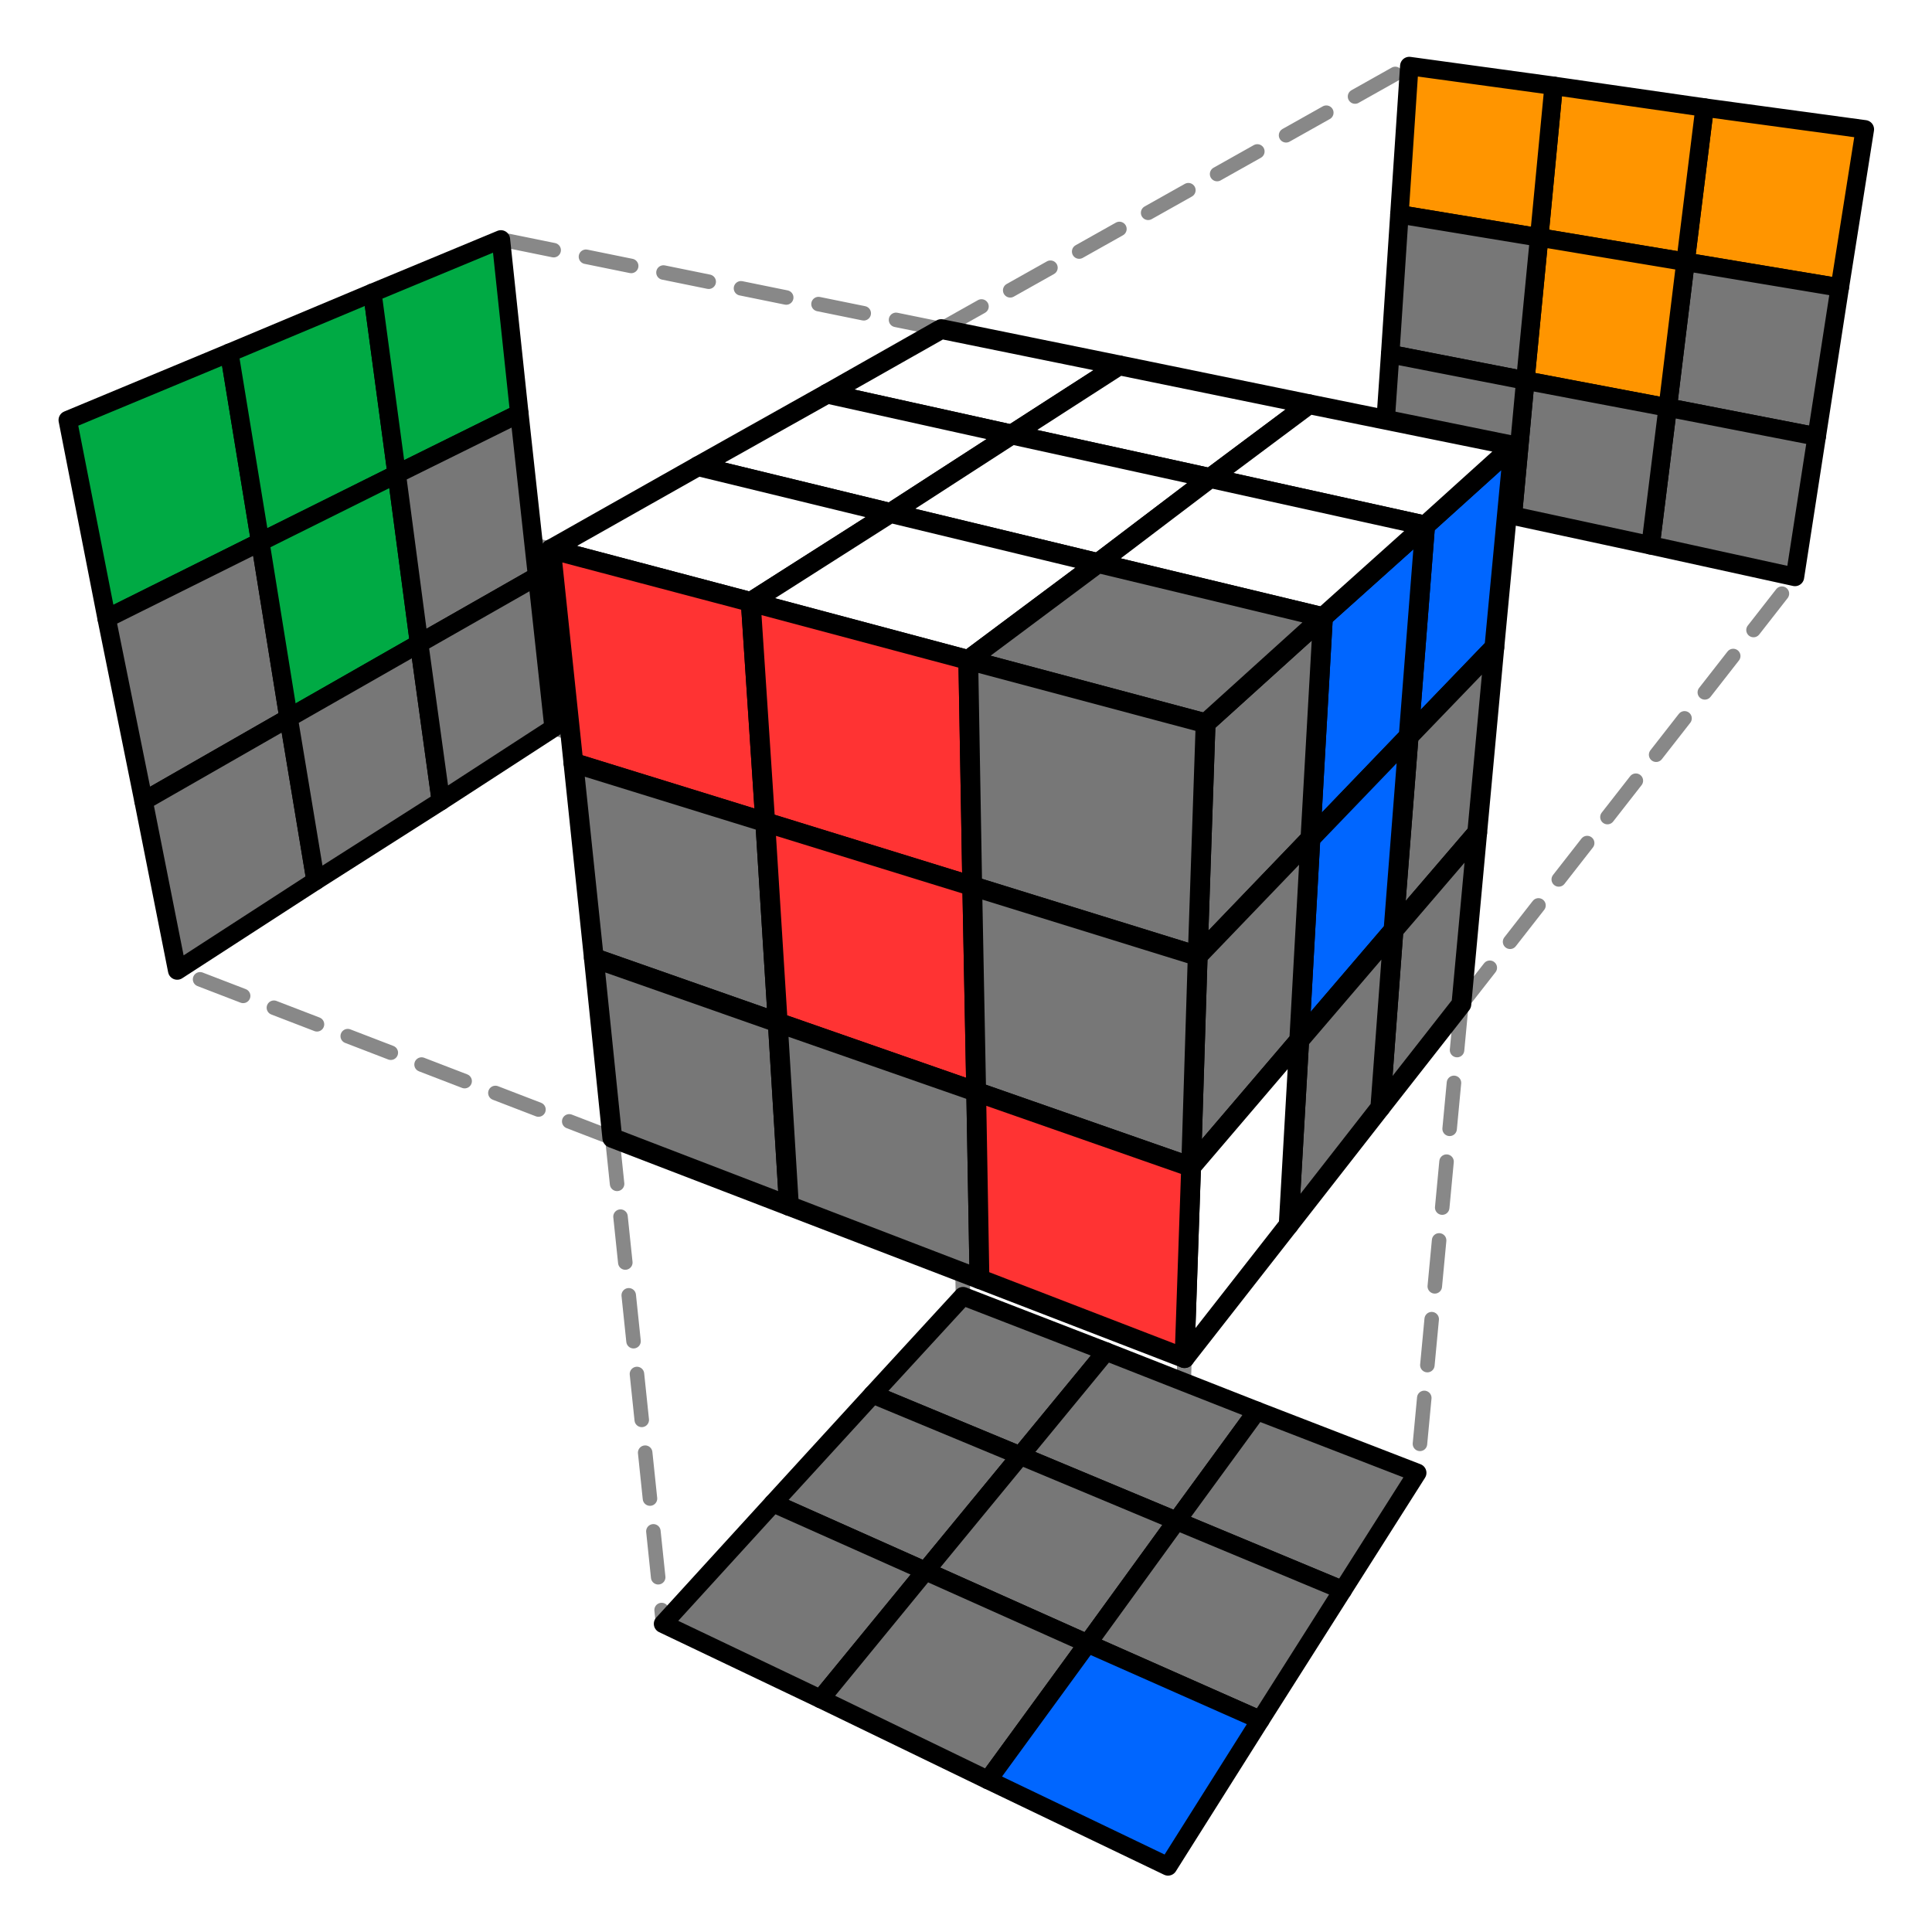
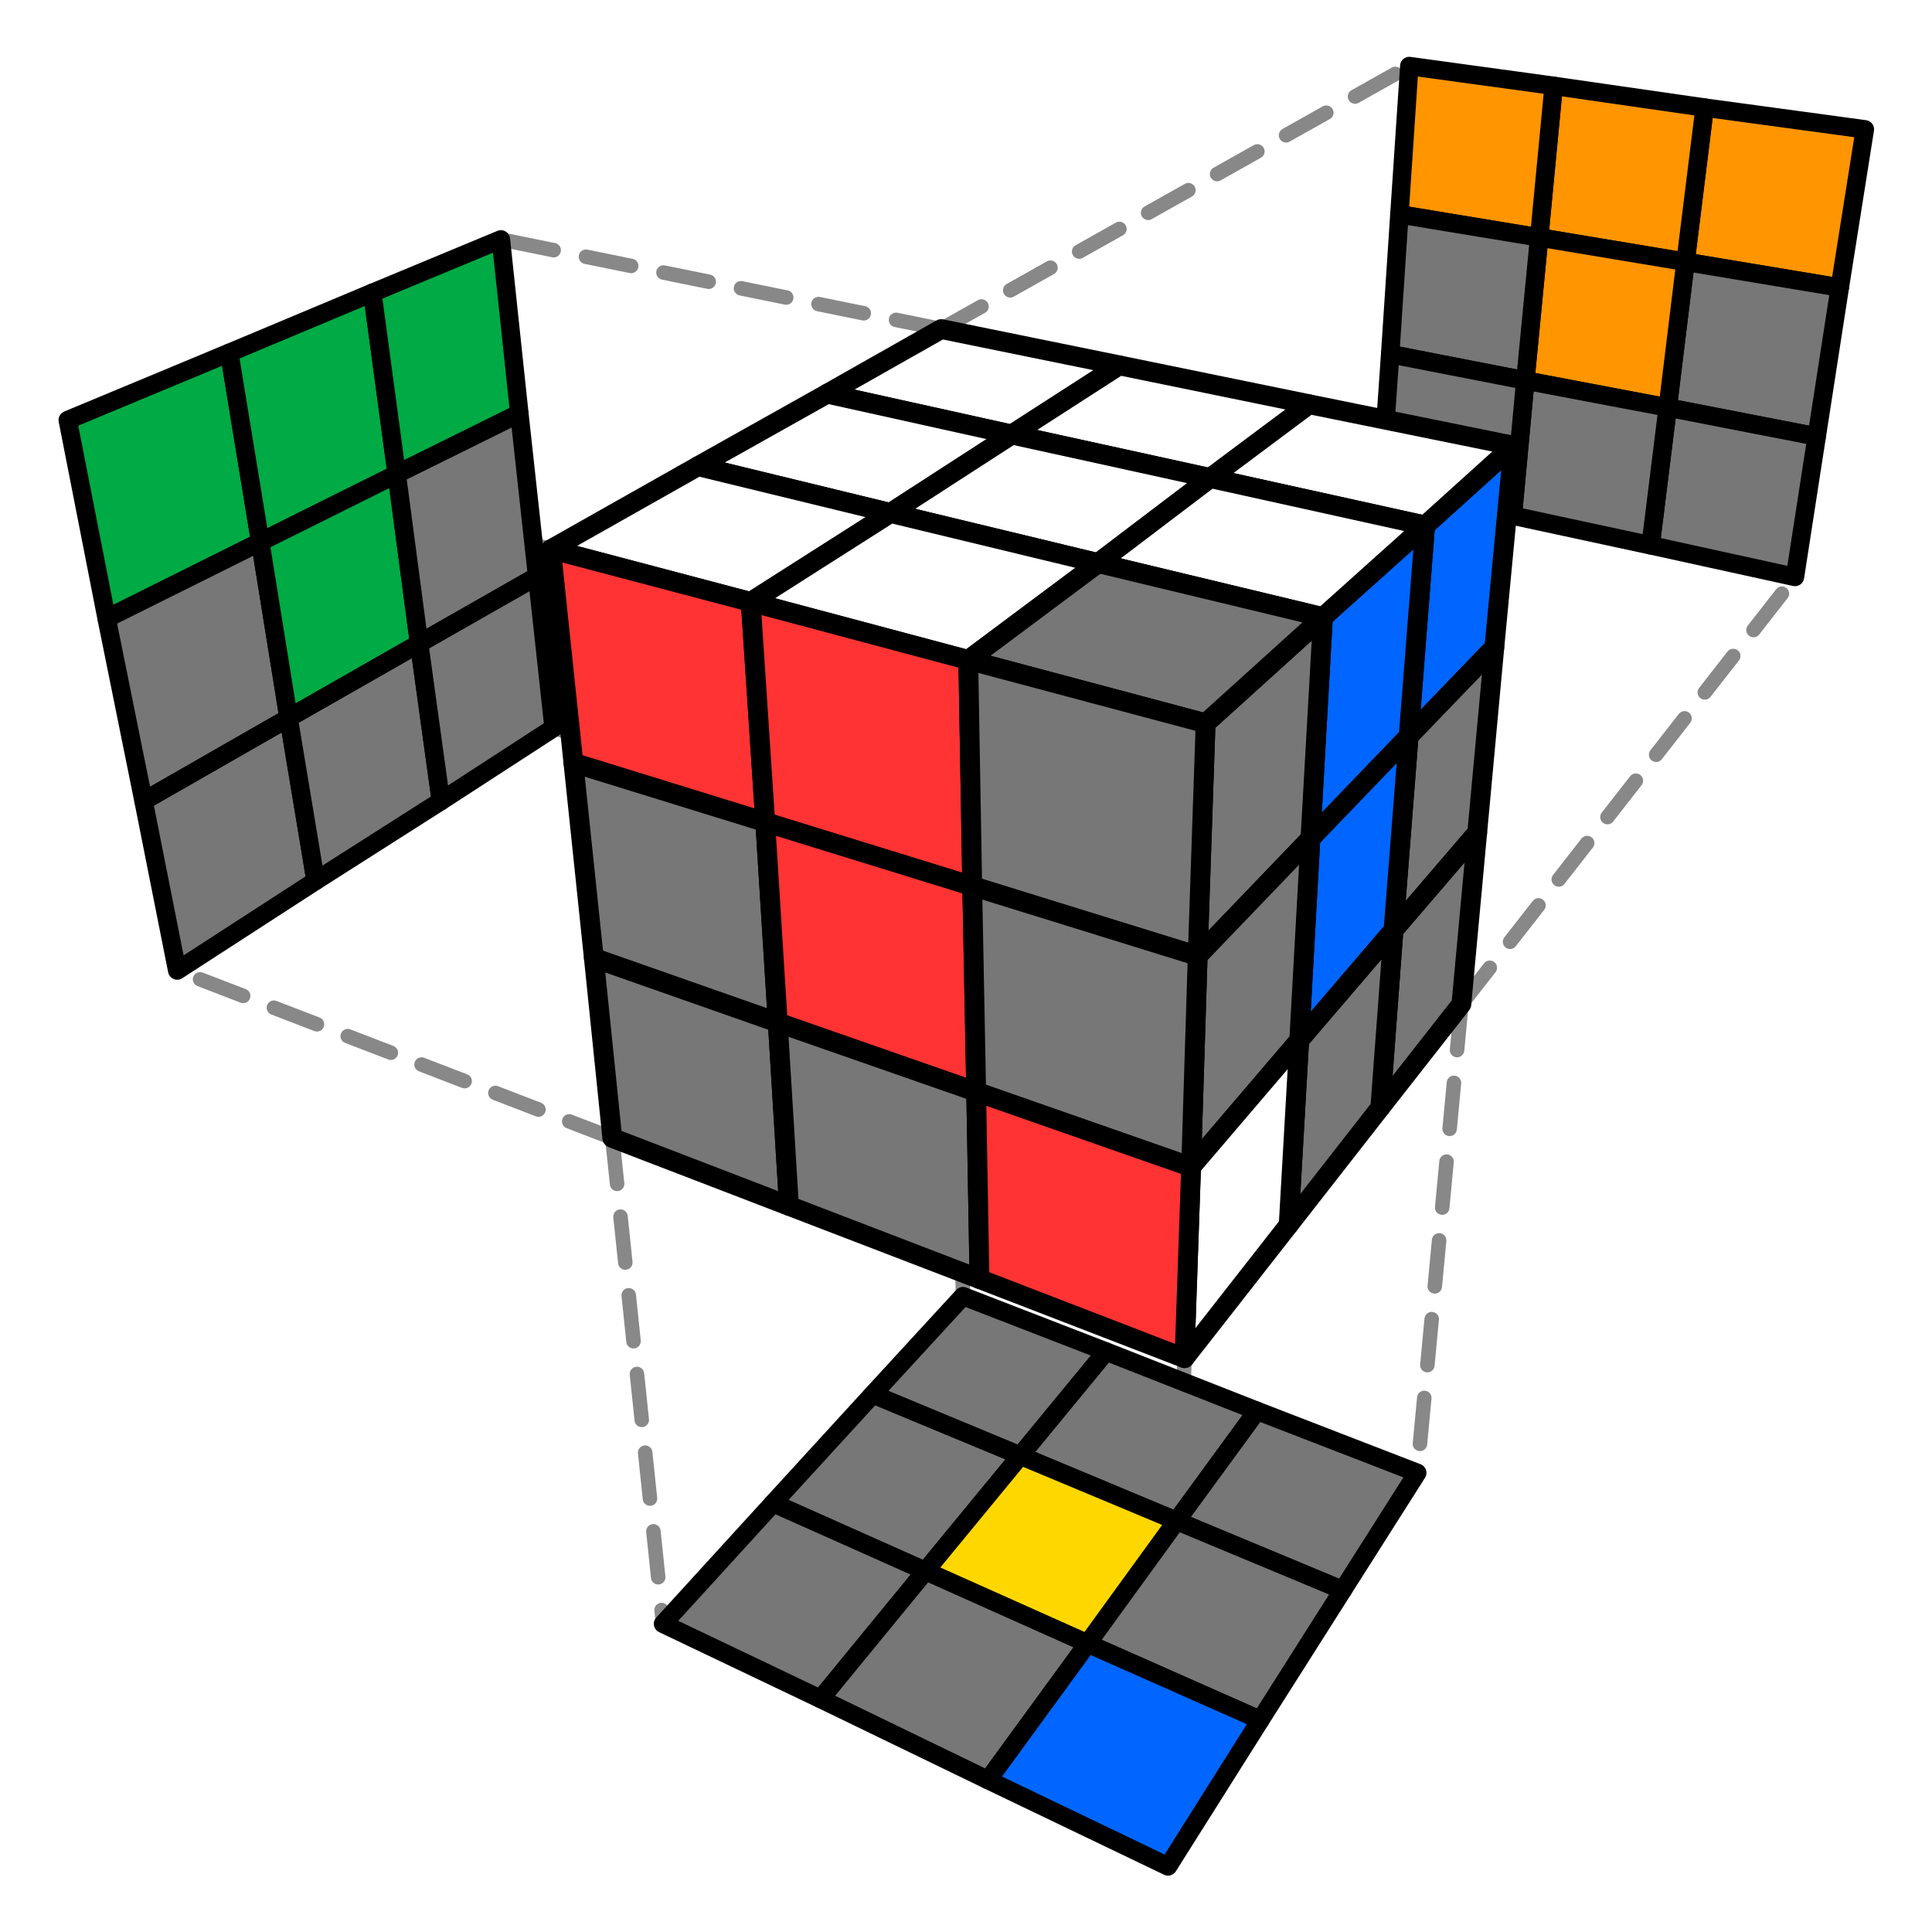
<svg xmlns="http://www.w3.org/2000/svg" width="240" height="240" viewBox="0 0 240 240">
  <rect fill="#FFFFFF" width="240" height="240" />
  <g transform="translate(130.7653,99.34969) scale(81.89226)" style="stroke:#000000;stroke-width:0.028;stroke-linejoin:round;stroke-linecap:round">
    <line x1="-0.761" y1="-0.38" x2="-1.494" y2="-0.576" stroke="#888888" stroke-width="0.022" stroke-dasharray="0.07,0.05" stroke-linecap="round" />
    <line x1="-0.169" y1="-0.714" x2="-0.837" y2="-0.85" stroke="#888888" stroke-width="0.022" stroke-dasharray="0.07,0.05" stroke-linecap="round" />
    <line x1="-0.668" y1="0.513" x2="-1.328" y2="0.259" stroke="#888888" stroke-width="0.022" stroke-dasharray="0.07,0.05" stroke-linecap="round" />
    <line x1="-0.151" y1="0.076" x2="-0.757" y2="-0.109" stroke="#888888" stroke-width="0.022" stroke-dasharray="0.07,0.05" stroke-linecap="round" />
    <line x1="-0.668" y1="0.513" x2="-0.591" y2="1.25" stroke="#888888" stroke-width="0.022" stroke-dasharray="0.07,0.05" stroke-linecap="round" />
    <line x1="0.2" y1="0.847" x2="0.175" y2="1.618" stroke="#888888" stroke-width="0.022" stroke-dasharray="0.07,0.05" stroke-linecap="round" />
    <line x1="-0.151" y1="0.076" x2="-0.136" y2="0.753" stroke="#888888" stroke-width="0.022" stroke-dasharray="0.07,0.05" stroke-linecap="round" />
    <line x1="0.62" y1="0.31" x2="0.553" y2="1.021" stroke="#888888" stroke-width="0.022" stroke-dasharray="0.07,0.05" stroke-linecap="round" />
    <line x1="-0.151" y1="0.076" x2="0.498" y2="-0.474" stroke="#888888" stroke-width="0.022" stroke-dasharray="0.07,0.05" stroke-linecap="round" />
    <line x1="0.62" y1="0.31" x2="1.126" y2="-0.338" stroke="#888888" stroke-width="0.022" stroke-dasharray="0.07,0.05" stroke-linecap="round" />
    <line x1="-0.169" y1="-0.714" x2="0.541" y2="-1.113" stroke="#888888" stroke-width="0.022" stroke-dasharray="0.07,0.05" stroke-linecap="round" />
    <line x1="0.699" y1="-0.537" x2="1.232" y2="-1.017" stroke="#888888" stroke-width="0.022" stroke-dasharray="0.07,0.05" stroke-linecap="round" />
    <polygon fill="#00AA44" stroke="#000000" points="-1.494,-0.576 -1.249,-0.678 -1.202,-0.391 -1.435,-0.275" />
    <polygon fill="#00AA44" stroke="#000000" points="-1.249,-0.678 -1.032,-0.769 -0.995,-0.494 -1.202,-0.391" />
    <polygon fill="#00AA44" stroke="#000000" points="-1.032,-0.769 -0.837,-0.85 -0.809,-0.586 -0.995,-0.494" />
    <polygon fill="#777777" stroke="#000000" points="-1.435,-0.275 -1.202,-0.391 -1.159,-0.124 -1.379,0.002" />
    <polygon fill="#00AA44" stroke="#000000" points="-1.202,-0.391 -0.995,-0.494 -0.961,-0.237 -1.159,-0.124" />
    <polygon fill="#777777" stroke="#000000" points="-0.995,-0.494 -0.809,-0.586 -0.782,-0.339 -0.961,-0.237" />
    <polygon fill="#777777" stroke="#000000" points="-1.379,0.002 -1.159,-0.124 -1.118,0.123 -1.328,0.259" />
    <polygon fill="#777777" stroke="#000000" points="-1.159,-0.124 -0.961,-0.237 -0.928,0.002 -1.118,0.123" />
    <polygon fill="#777777" stroke="#000000" points="-0.961,-0.237 -0.782,-0.339 -0.757,-0.109 -0.928,0.002" />
    <polygon fill="#777777" stroke="#000000" points="-0.136,0.753 0.081,0.837 -0.049,0.995 -0.273,0.902" />
    <polygon fill="#777777" stroke="#000000" points="0.081,0.837 0.31,0.927 0.188,1.094 -0.049,0.995" />
    <polygon fill="#777777" stroke="#000000" points="0.31,0.927 0.553,1.021 0.44,1.199 0.188,1.094" />
    <polygon fill="#777777" stroke="#000000" points="-0.273,0.902 -0.049,0.995 -0.193,1.17 -0.424,1.067" />
-     <polygon fill="#777777" stroke="#000000" points="-0.049,0.995 0.188,1.094 0.053,1.28 -0.193,1.17" />
+     <polygon fill="#FFD700" stroke="#000000" points="-0.049,0.995 0.188,1.094 0.053,1.28 -0.193,1.17" />
    <polygon fill="#777777" stroke="#000000" points="0.188,1.094 0.44,1.199 0.315,1.396 0.053,1.28" />
    <polygon fill="#777777" stroke="#000000" points="-0.424,1.067 -0.193,1.17 -0.352,1.364 -0.591,1.25" />
    <polygon fill="#777777" stroke="#000000" points="-0.193,1.17 0.053,1.28 -0.098,1.487 -0.352,1.364" />
    <polygon fill="#0066FF" stroke="#000000" points="0.053,1.28 0.315,1.396 0.175,1.618 -0.098,1.487" />
    <polygon fill="#FF9500" stroke="#000000" points="1.232,-1.017 0.989,-1.05 0.96,-0.816 1.194,-0.777" />
    <polygon fill="#FF9500" stroke="#000000" points="0.989,-1.05 0.76,-1.083 0.738,-0.853 0.96,-0.816" />
    <polygon fill="#FF9500" stroke="#000000" points="0.76,-1.083 0.541,-1.113 0.526,-0.888 0.738,-0.853" />
    <polygon fill="#777777" stroke="#000000" points="1.194,-0.777 0.96,-0.816 0.933,-0.595 1.159,-0.551" />
    <polygon fill="#FF9500" stroke="#000000" points="0.96,-0.816 0.738,-0.853 0.717,-0.636 0.933,-0.595" />
    <polygon fill="#777777" stroke="#000000" points="0.738,-0.853 0.526,-0.888 0.512,-0.676 0.717,-0.636" />
    <polygon fill="#777777" stroke="#000000" points="1.159,-0.551 0.933,-0.595 0.907,-0.386 1.126,-0.338" />
    <polygon fill="#777777" stroke="#000000" points="0.933,-0.595 0.717,-0.636 0.698,-0.431 0.907,-0.386" />
    <polygon fill="#777777" stroke="#000000" points="0.717,-0.636 0.512,-0.676 0.498,-0.474 0.698,-0.431" />
    <polygon fill="#0066FF" stroke="#000000" stroke-width="0.03" points="0.699,-0.537 0.565,-0.416 0.54,-0.096 0.67,-0.231" />
    <polygon fill="#0066FF" stroke="#000000" stroke-width="0.03" points="0.565,-0.416 0.41,-0.277 0.391,0.059 0.54,-0.096" />
    <polygon fill="#777777" stroke="#000000" stroke-width="0.03" points="0.41,-0.277 0.232,-0.116 0.22,0.237 0.391,0.059" />
    <polygon fill="#777777" stroke="#000000" stroke-width="0.03" points="0.67,-0.231 0.54,-0.096 0.517,0.198 0.644,0.05" />
    <polygon fill="#0066FF" stroke="#000000" stroke-width="0.03" points="0.54,-0.096 0.391,0.059 0.374,0.365 0.517,0.198" />
    <polygon fill="#777777" stroke="#000000" stroke-width="0.03" points="0.391,0.059 0.22,0.237 0.21,0.557 0.374,0.365" />
    <polygon fill="#777777" stroke="#000000" stroke-width="0.03" points="0.644,0.05 0.517,0.198 0.497,0.467 0.62,0.31" />
    <polygon fill="#777777" stroke="#000000" stroke-width="0.03" points="0.517,0.198 0.374,0.365 0.358,0.645 0.497,0.467" />
    <polygon fill="#FFFFFF" stroke="#000000" stroke-width="0.03" points="0.374,0.365 0.21,0.557 0.2,0.847 0.358,0.645" />
    <polygon fill="#FFFFFF" stroke="#000000" stroke-width="0.03" points="-0.169,-0.714 0.101,-0.659 -0.062,-0.554 -0.342,-0.616" />
    <polygon fill="#FFFFFF" stroke="#000000" stroke-width="0.03" points="0.101,-0.659 0.389,-0.6 0.239,-0.488 -0.062,-0.554" />
    <polygon fill="#FFFFFF" stroke="#000000" stroke-width="0.03" points="0.389,-0.6 0.699,-0.537 0.565,-0.416 0.239,-0.488" />
    <polygon fill="#FFFFFF" stroke="#000000" stroke-width="0.03" points="-0.342,-0.616 -0.062,-0.554 -0.246,-0.435 -0.538,-0.506" />
    <polygon fill="#FFFFFF" stroke="#000000" stroke-width="0.03" points="-0.062,-0.554 0.239,-0.488 0.069,-0.359 -0.246,-0.435" />
    <polygon fill="#FFFFFF" stroke="#000000" stroke-width="0.03" points="0.239,-0.488 0.565,-0.416 0.41,-0.277 0.069,-0.359" />
    <polygon fill="#FFFFFF" stroke="#000000" stroke-width="0.03" points="-0.538,-0.506 -0.246,-0.435 -0.458,-0.3 -0.761,-0.38" />
    <polygon fill="#FFFFFF" stroke="#000000" stroke-width="0.03" points="-0.246,-0.435 0.069,-0.359 -0.128,-0.212 -0.458,-0.3" />
    <polygon fill="#777777" stroke="#000000" stroke-width="0.03" points="0.069,-0.359 0.41,-0.277 0.232,-0.116 -0.128,-0.212" />
    <polygon fill="#FF3333" stroke="#000000" stroke-width="0.03" points="-0.761,-0.38 -0.458,-0.3 -0.436,0.034 -0.727,-0.056" />
    <polygon fill="#FF3333" stroke="#000000" stroke-width="0.03" points="-0.458,-0.3 -0.128,-0.212 -0.122,0.131 -0.436,0.034" />
    <polygon fill="#777777" stroke="#000000" stroke-width="0.03" points="-0.128,-0.212 0.232,-0.116 0.22,0.237 -0.122,0.131" />
    <polygon fill="#777777" stroke="#000000" stroke-width="0.03" points="-0.727,-0.056 -0.436,0.034 -0.417,0.338 -0.696,0.24" />
    <polygon fill="#FF3333" stroke="#000000" stroke-width="0.03" points="-0.436,0.034 -0.122,0.131 -0.116,0.443 -0.417,0.338" />
    <polygon fill="#777777" stroke="#000000" stroke-width="0.03" points="-0.122,0.131 0.22,0.237 0.21,0.557 -0.116,0.443" />
    <polygon fill="#777777" stroke="#000000" stroke-width="0.03" points="-0.696,0.24 -0.417,0.338 -0.4,0.616 -0.668,0.513" />
    <polygon fill="#777777" stroke="#000000" stroke-width="0.03" points="-0.417,0.338 -0.116,0.443 -0.111,0.727 -0.4,0.616" />
    <polygon fill="#FF3333" stroke="#000000" stroke-width="0.03" points="-0.116,0.443 0.21,0.557 0.2,0.847 -0.111,0.727" />
  </g>
</svg>
